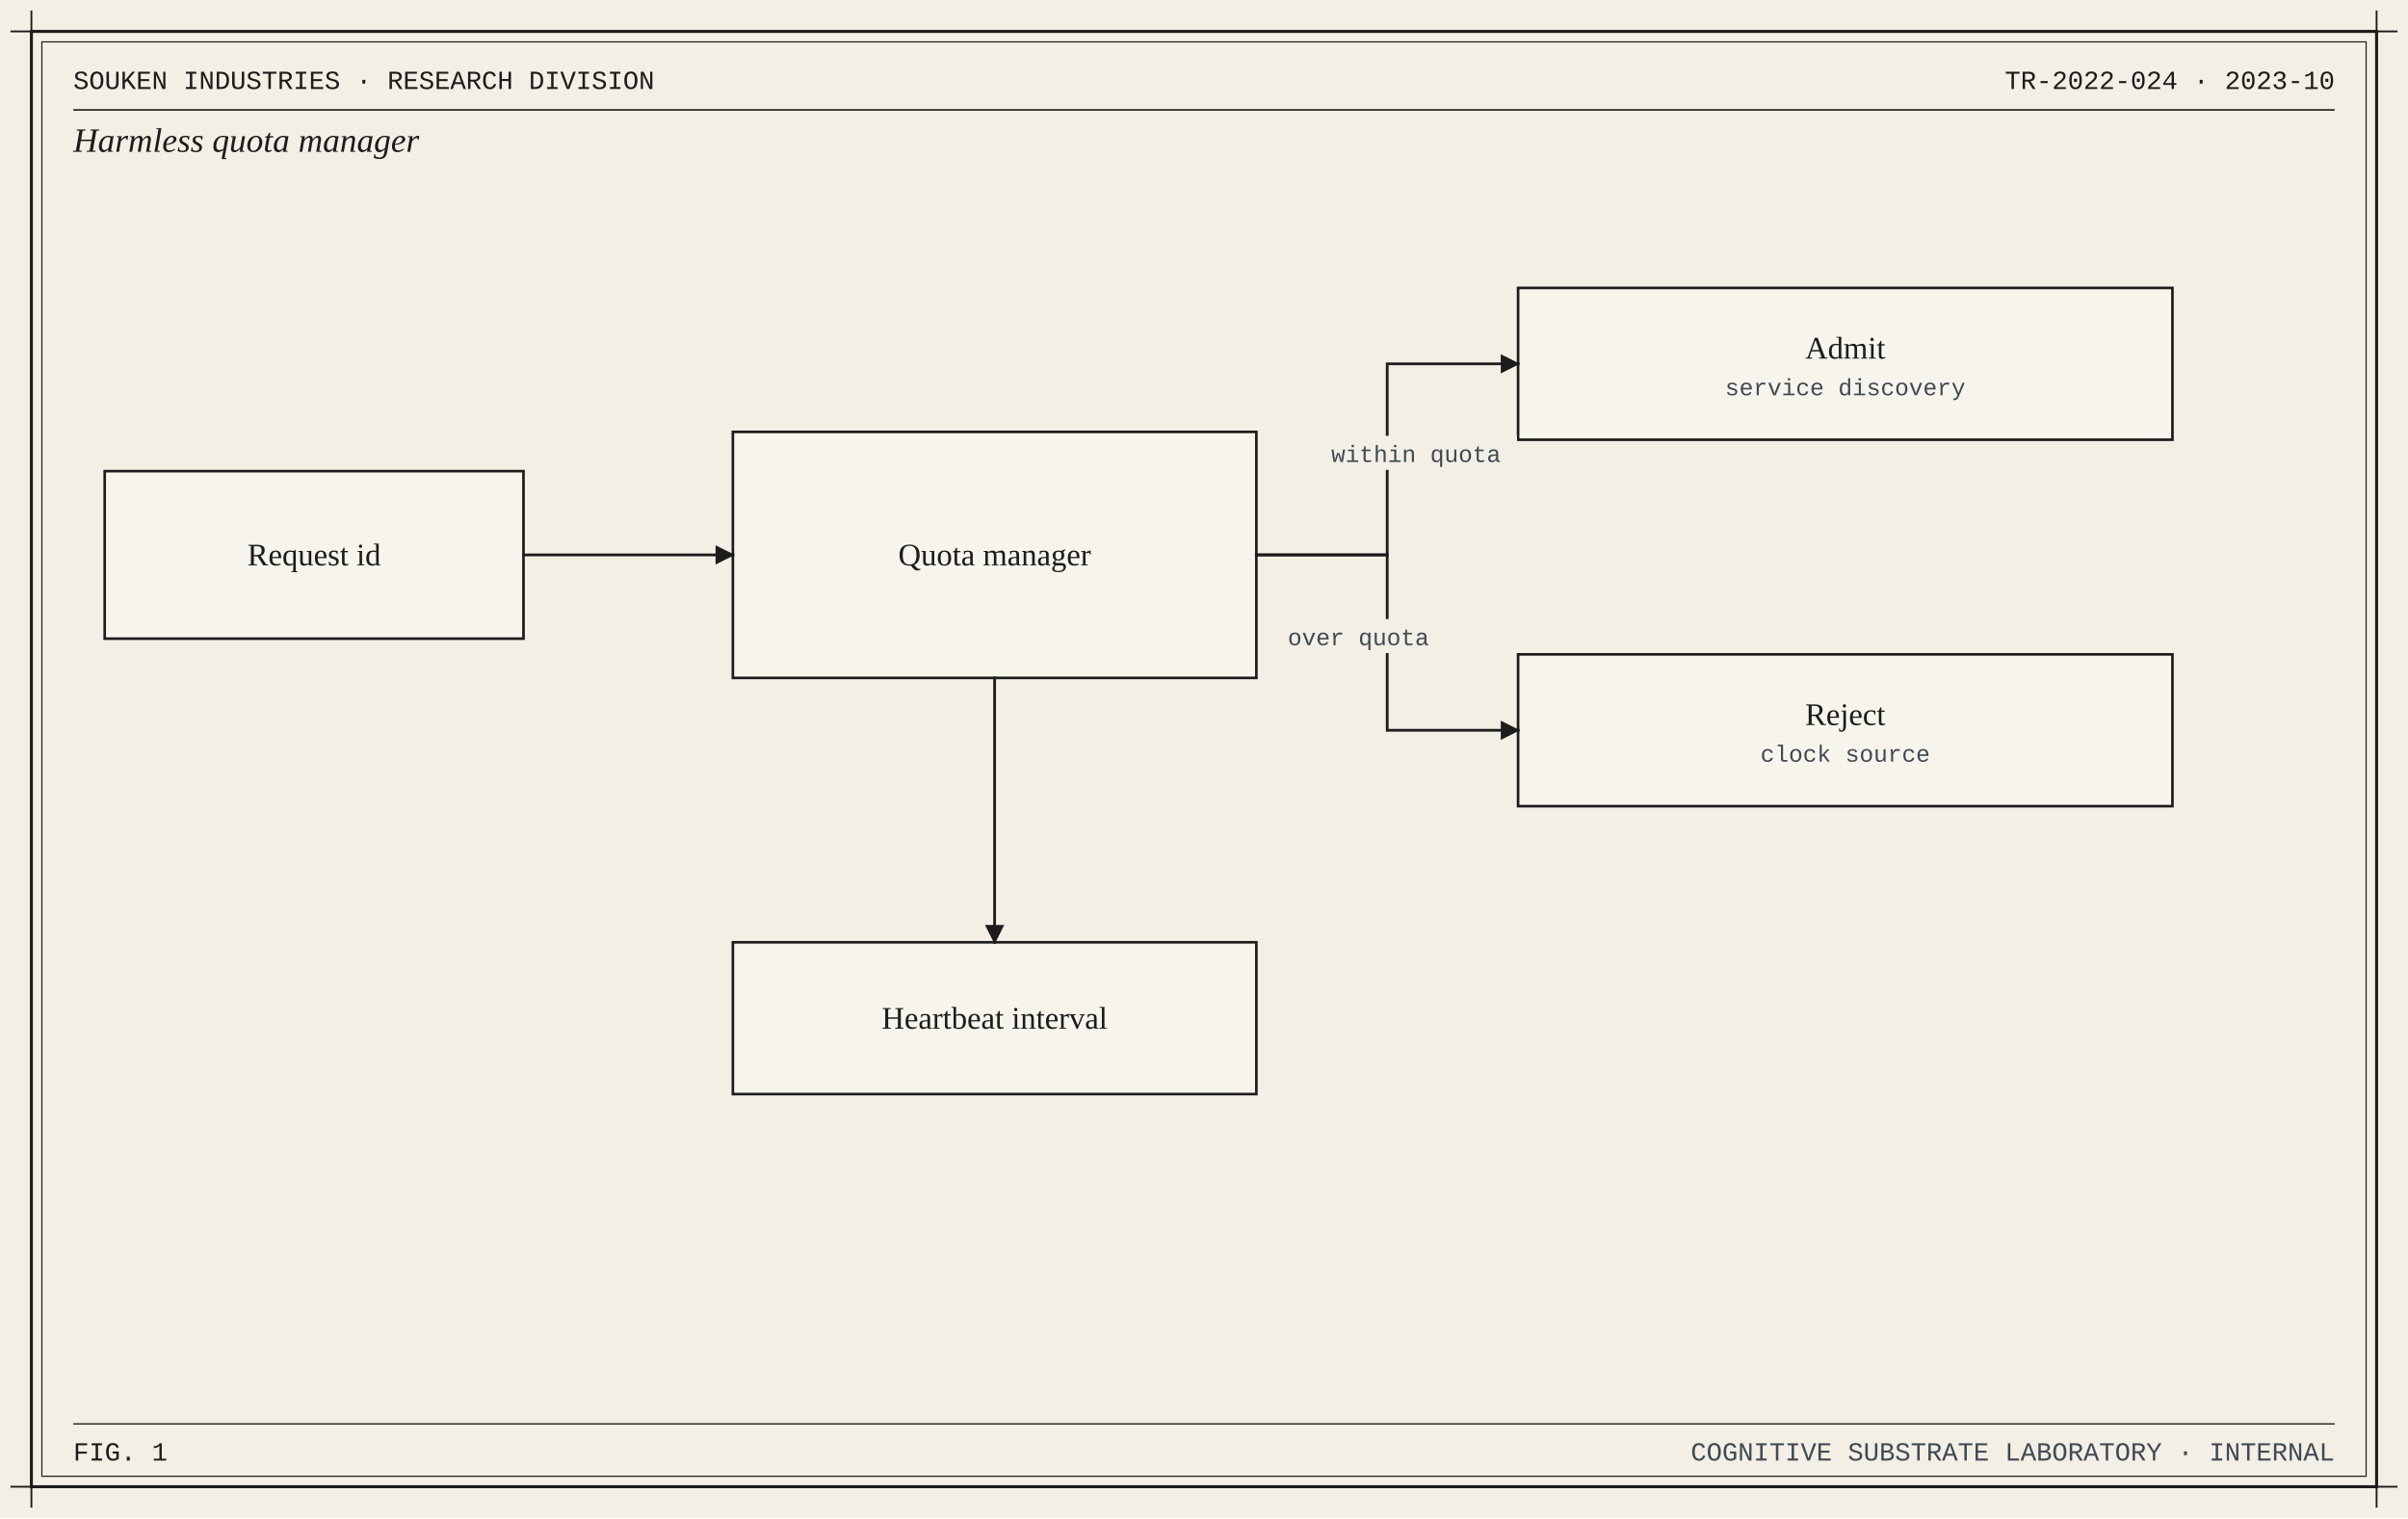
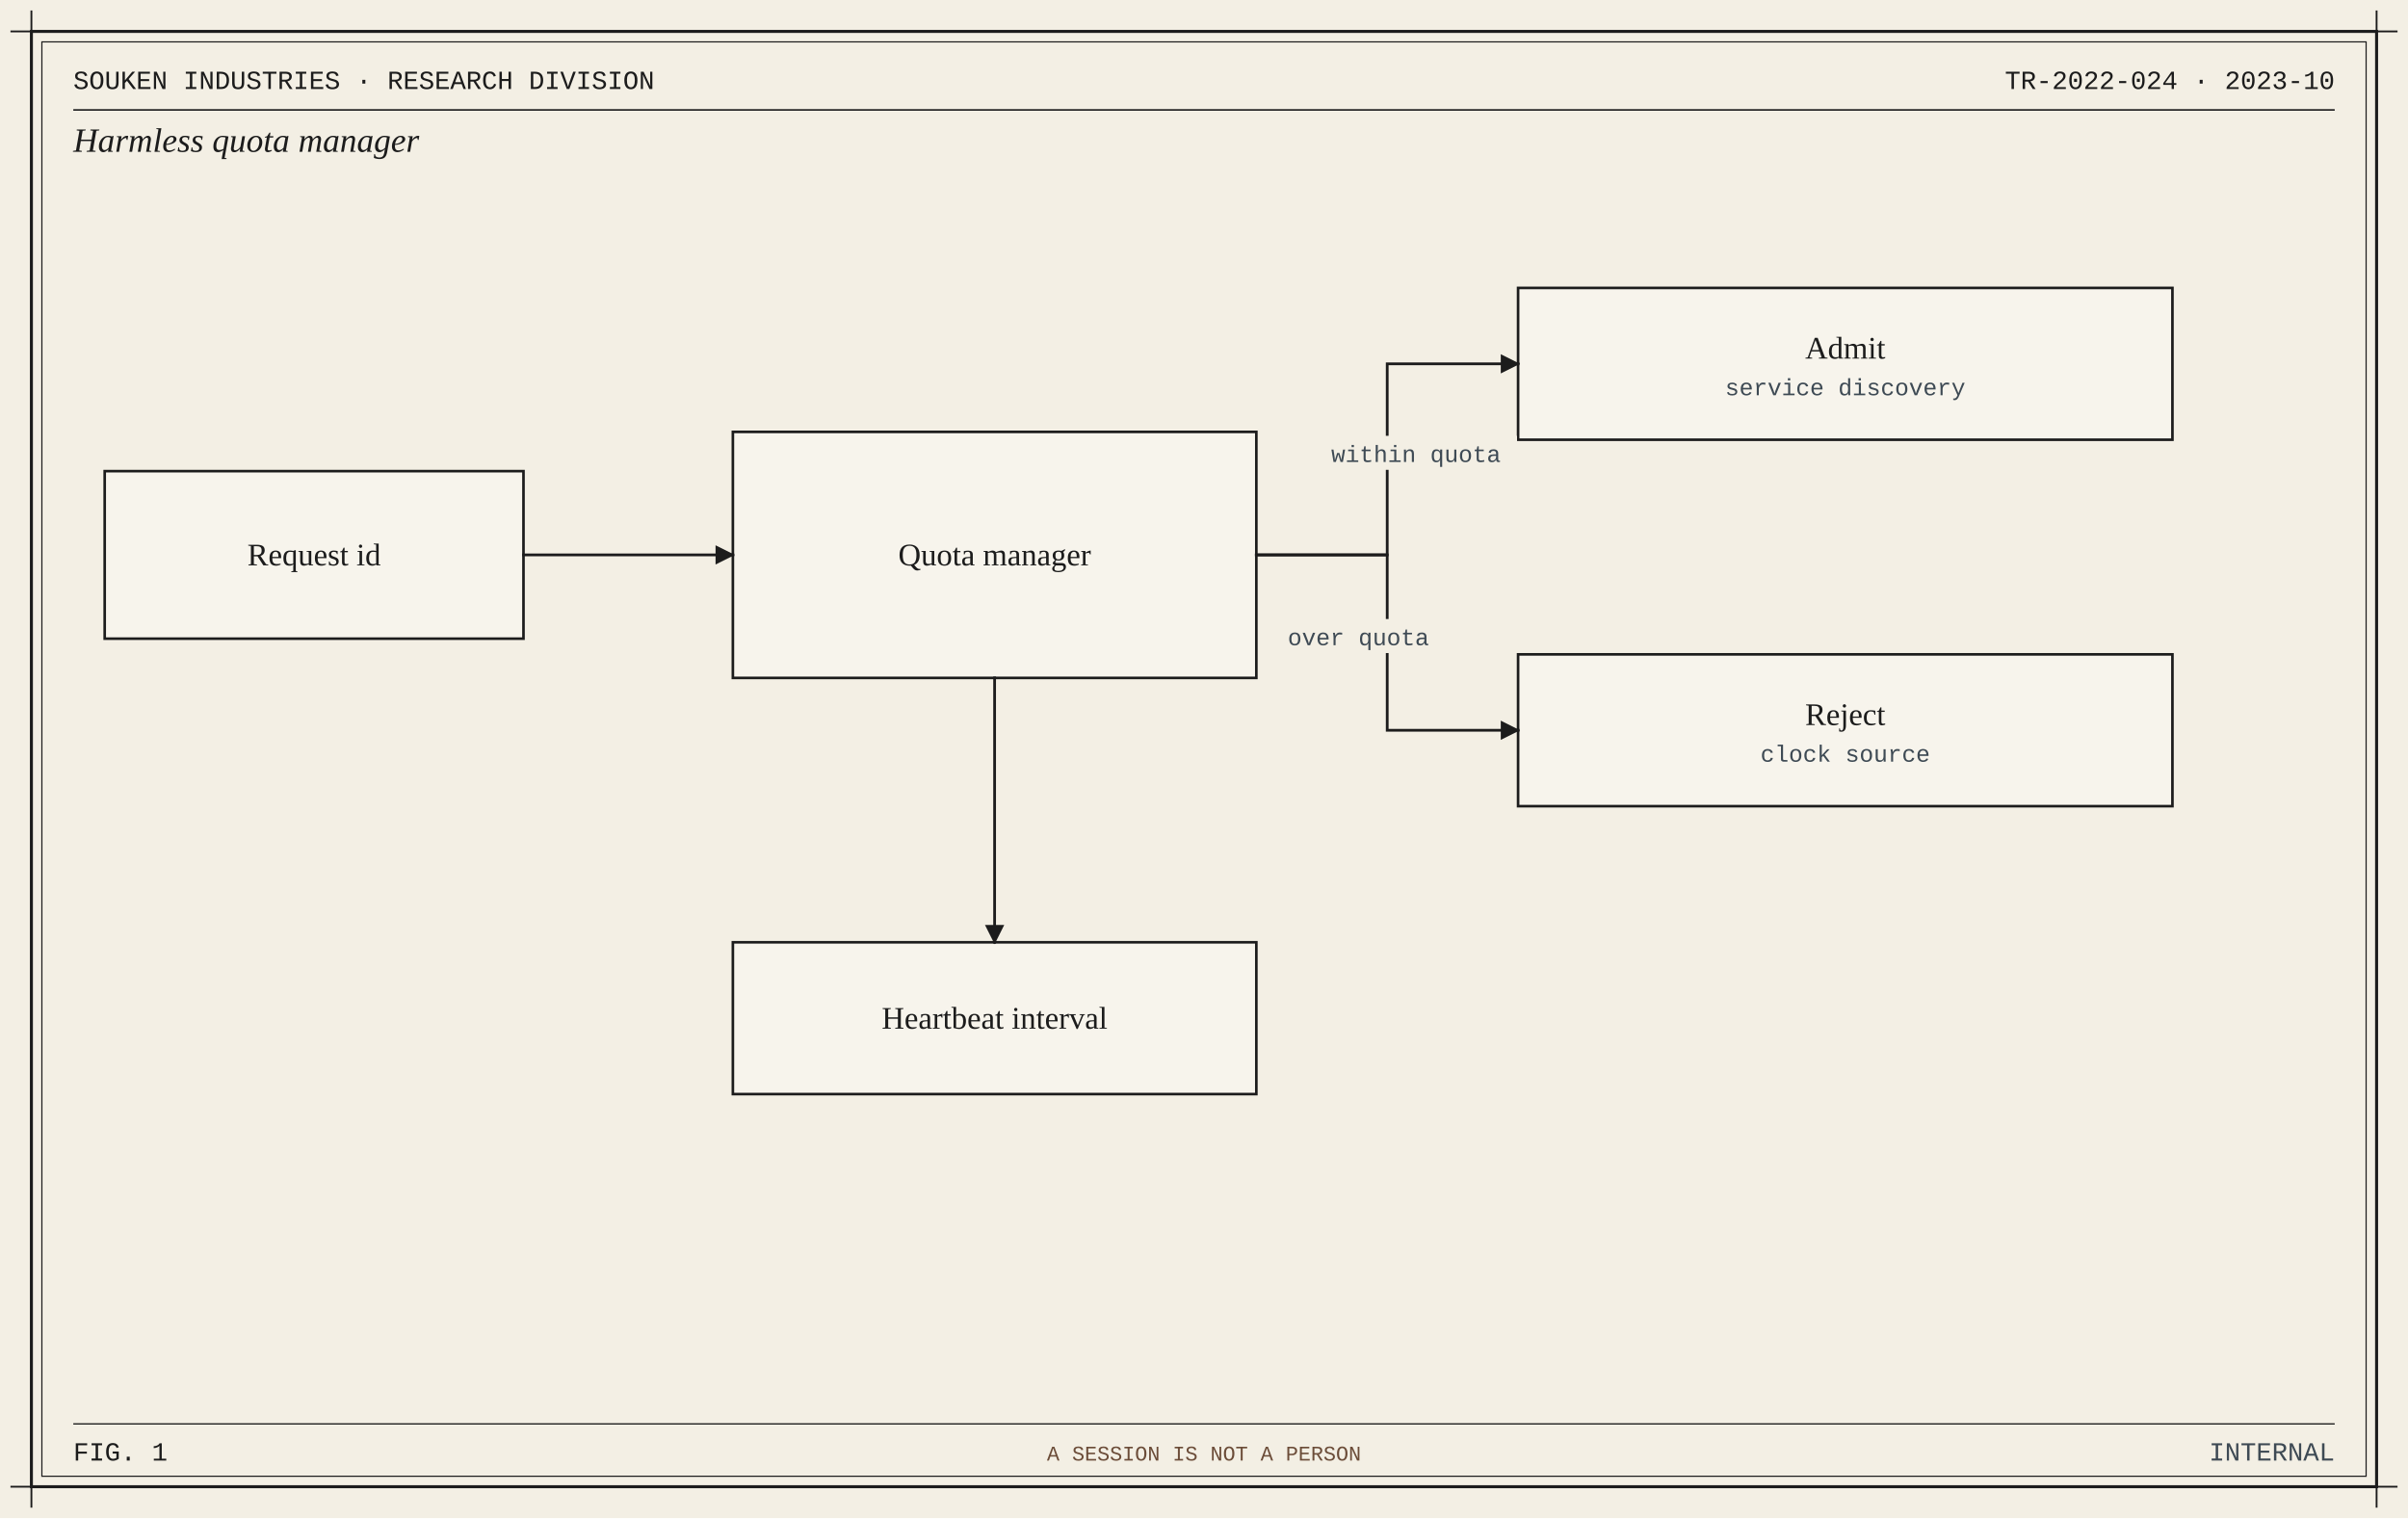
<svg xmlns="http://www.w3.org/2000/svg" width="920" height="580" viewBox="0 0 920 580">
  <defs>
    <marker id="arrow" viewBox="0 0 10 10" refX="9" refY="5" markerWidth="7" markerHeight="7" orient="auto">
      <path d="M0 0 L10 5 L0 10 Z" fill="#1c1c1c" />
    </marker>
    <pattern id="hatch" patternUnits="userSpaceOnUse" width="6" height="6" patternTransform="rotate(45)">
      <line x1="0" y1="0" x2="0" y2="6" stroke="#1c1c1c" stroke-width="0.7" />
    </pattern>
  </defs>
  <rect x="0.00" y="0.00" width="920.00" height="580.00" fill="#f3efe4" stroke="none" stroke-width="1" />
  <rect x="12.00" y="12.00" width="896.00" height="556.00" fill="none" stroke="#1c1c1c" stroke-width="1.15" />
  <rect x="16.00" y="16.00" width="888.00" height="548.00" fill="none" stroke="#1c1c1c" stroke-width="0.45" />
  <line x1="12.00" y1="12.00" x2="4.00" y2="12.00" stroke="#1c1c1c" stroke-width="0.7" />
  <line x1="12.00" y1="12.00" x2="12.00" y2="4.00" stroke="#1c1c1c" stroke-width="0.7" />
  <line x1="908.00" y1="12.00" x2="916.00" y2="12.00" stroke="#1c1c1c" stroke-width="0.7" />
  <line x1="908.00" y1="12.00" x2="908.00" y2="4.00" stroke="#1c1c1c" stroke-width="0.7" />
  <line x1="12.00" y1="568.00" x2="4.00" y2="568.00" stroke="#1c1c1c" stroke-width="0.7" />
  <line x1="12.00" y1="568.00" x2="12.00" y2="576.00" stroke="#1c1c1c" stroke-width="0.7" />
  <line x1="908.00" y1="568.00" x2="916.00" y2="568.00" stroke="#1c1c1c" stroke-width="0.7" />
  <line x1="908.00" y1="568.00" x2="908.00" y2="576.00" stroke="#1c1c1c" stroke-width="0.7" />
  <text x="28.00" y="34.00" fill="#1c1c1c" font-size="10" font-family="Liberation Mono, Courier New, monospace" font-style="normal" font-weight="normal" text-anchor="start">SOUKEN INDUSTRIES  ·  RESEARCH DIVISION</text>
  <text x="892.00" y="34.00" fill="#1c1c1c" font-size="10" font-family="Liberation Mono, Courier New, monospace" font-style="normal" font-weight="normal" text-anchor="end">TR-2022-024  ·  2023-10</text>
  <line x1="28.00" y1="42.00" x2="892.00" y2="42.00" stroke="#1c1c1c" stroke-width="0.6" />
  <text x="28.00" y="58.00" fill="#1c1c1c" font-size="13" font-family="Liberation Serif, Times New Roman, serif" font-style="italic" font-weight="normal" text-anchor="start">Harmless quota manager</text>
  <line x1="28.00" y1="544.00" x2="892.00" y2="544.00" stroke="#1c1c1c" stroke-width="0.5" />
  <text x="28.00" y="558.00" fill="#1c1c1c" font-size="10" font-family="Liberation Mono, Courier New, monospace" font-style="normal" font-weight="normal" text-anchor="start">FIG. 1</text>
-   <text x="892.00" y="558.00" fill="#3e4a54" font-size="10" font-family="Liberation Mono, Courier New, monospace" font-style="normal" font-weight="normal" text-anchor="end">COGNITIVE SUBSTRATE LABORATORY  ·  INTERNAL</text>
+   <text x="460.00" y="558.00" fill="#6b4c38" font-size="8" font-family="Liberation Mono, Courier New, monospace" font-style="normal" font-weight="normal" text-anchor="middle">A SESSION IS NOT A PERSON</text>
+   <text x="892.00" y="558.00" fill="#3e4a54" font-size="10" font-family="Liberation Mono, Courier New, monospace" font-style="normal" font-weight="normal" text-anchor="end">INTERNAL</text>
  <rect x="40.00" y="180.00" width="160.00" height="64.00" fill="#f7f4ec" stroke="#1c1c1c" stroke-width="1.0" />
  <text x="120.00" y="216.00" fill="#1c1c1c" font-size="12" font-family="Liberation Serif, Times New Roman, serif" font-style="normal" font-weight="normal" text-anchor="middle">Request id</text>
  <rect x="280.00" y="165.00" width="200.00" height="94.00" fill="#f7f4ec" stroke="#1c1c1c" stroke-width="1.0" />
  <text x="380.00" y="216.00" fill="#1c1c1c" font-size="12" font-family="Liberation Serif, Times New Roman, serif" font-style="normal" font-weight="normal" text-anchor="middle">Quota manager</text>
  <rect x="580.00" y="110.00" width="250.00" height="58.00" fill="#f7f4ec" stroke="#1c1c1c" stroke-width="1.0" />
  <text x="705.00" y="137.00" fill="#1c1c1c" font-size="12" font-family="Liberation Serif, Times New Roman, serif" font-style="normal" font-weight="normal" text-anchor="middle">Admit</text>
  <text x="705.00" y="151.00" fill="#3e4a54" font-size="9" font-family="Liberation Mono, Courier New, monospace" font-style="normal" font-weight="normal" text-anchor="middle">service discovery</text>
  <rect x="580.00" y="250.00" width="250.00" height="58.00" fill="#f7f4ec" stroke="#1c1c1c" stroke-width="1.0" />
  <text x="705.00" y="277.00" fill="#1c1c1c" font-size="12" font-family="Liberation Serif, Times New Roman, serif" font-style="normal" font-weight="normal" text-anchor="middle">Reject</text>
  <text x="705.00" y="291.00" fill="#3e4a54" font-size="9" font-family="Liberation Mono, Courier New, monospace" font-style="normal" font-weight="normal" text-anchor="middle">clock source</text>
  <rect x="280.00" y="360.00" width="200.00" height="58.00" fill="#f7f4ec" stroke="#1c1c1c" stroke-width="1.0" />
  <text x="380.00" y="393.00" fill="#1c1c1c" font-size="12" font-family="Liberation Serif, Times New Roman, serif" font-style="normal" font-weight="normal" text-anchor="middle">Heartbeat interval</text>
  <path d="M 200.00 212.00 L 280.00 212.00" fill="none" stroke="#1c1c1c" stroke-width="1.05" stroke-linejoin="miter" stroke-linecap="square" marker-end="url(#arrow)" />
  <path d="M 480.00 212.00 L 530.00 212.00 L 530.00 139.00 L 580.00 139.00" fill="none" stroke="#1c1c1c" stroke-width="1.05" stroke-linejoin="miter" stroke-linecap="square" marker-end="url(#arrow)" />
  <rect x="502.40" y="166.50" width="77.20" height="13.00" fill="#f3efe4" stroke="none" stroke-width="1" />
  <text x="541.00" y="176.50" fill="#3e4a54" font-size="9" font-family="Liberation Mono, Courier New, monospace" font-style="normal" font-weight="normal" text-anchor="middle">within quota</text>
  <path d="M 480.00 212.00 L 530.00 212.00 L 530.00 279.00 L 580.00 279.00" fill="none" stroke="#1c1c1c" stroke-width="1.05" stroke-linejoin="miter" stroke-linecap="square" marker-end="url(#arrow)" />
  <rect x="486.00" y="236.50" width="66.00" height="13.00" fill="#f3efe4" stroke="none" stroke-width="1" />
  <text x="519.00" y="246.50" fill="#3e4a54" font-size="9" font-family="Liberation Mono, Courier New, monospace" font-style="normal" font-weight="normal" text-anchor="middle">over quota</text>
  <path d="M 380.00 259.00 L 380.00 360.00" fill="none" stroke="#1c1c1c" stroke-width="1.05" stroke-linejoin="miter" stroke-linecap="square" marker-end="url(#arrow)" />
</svg>
